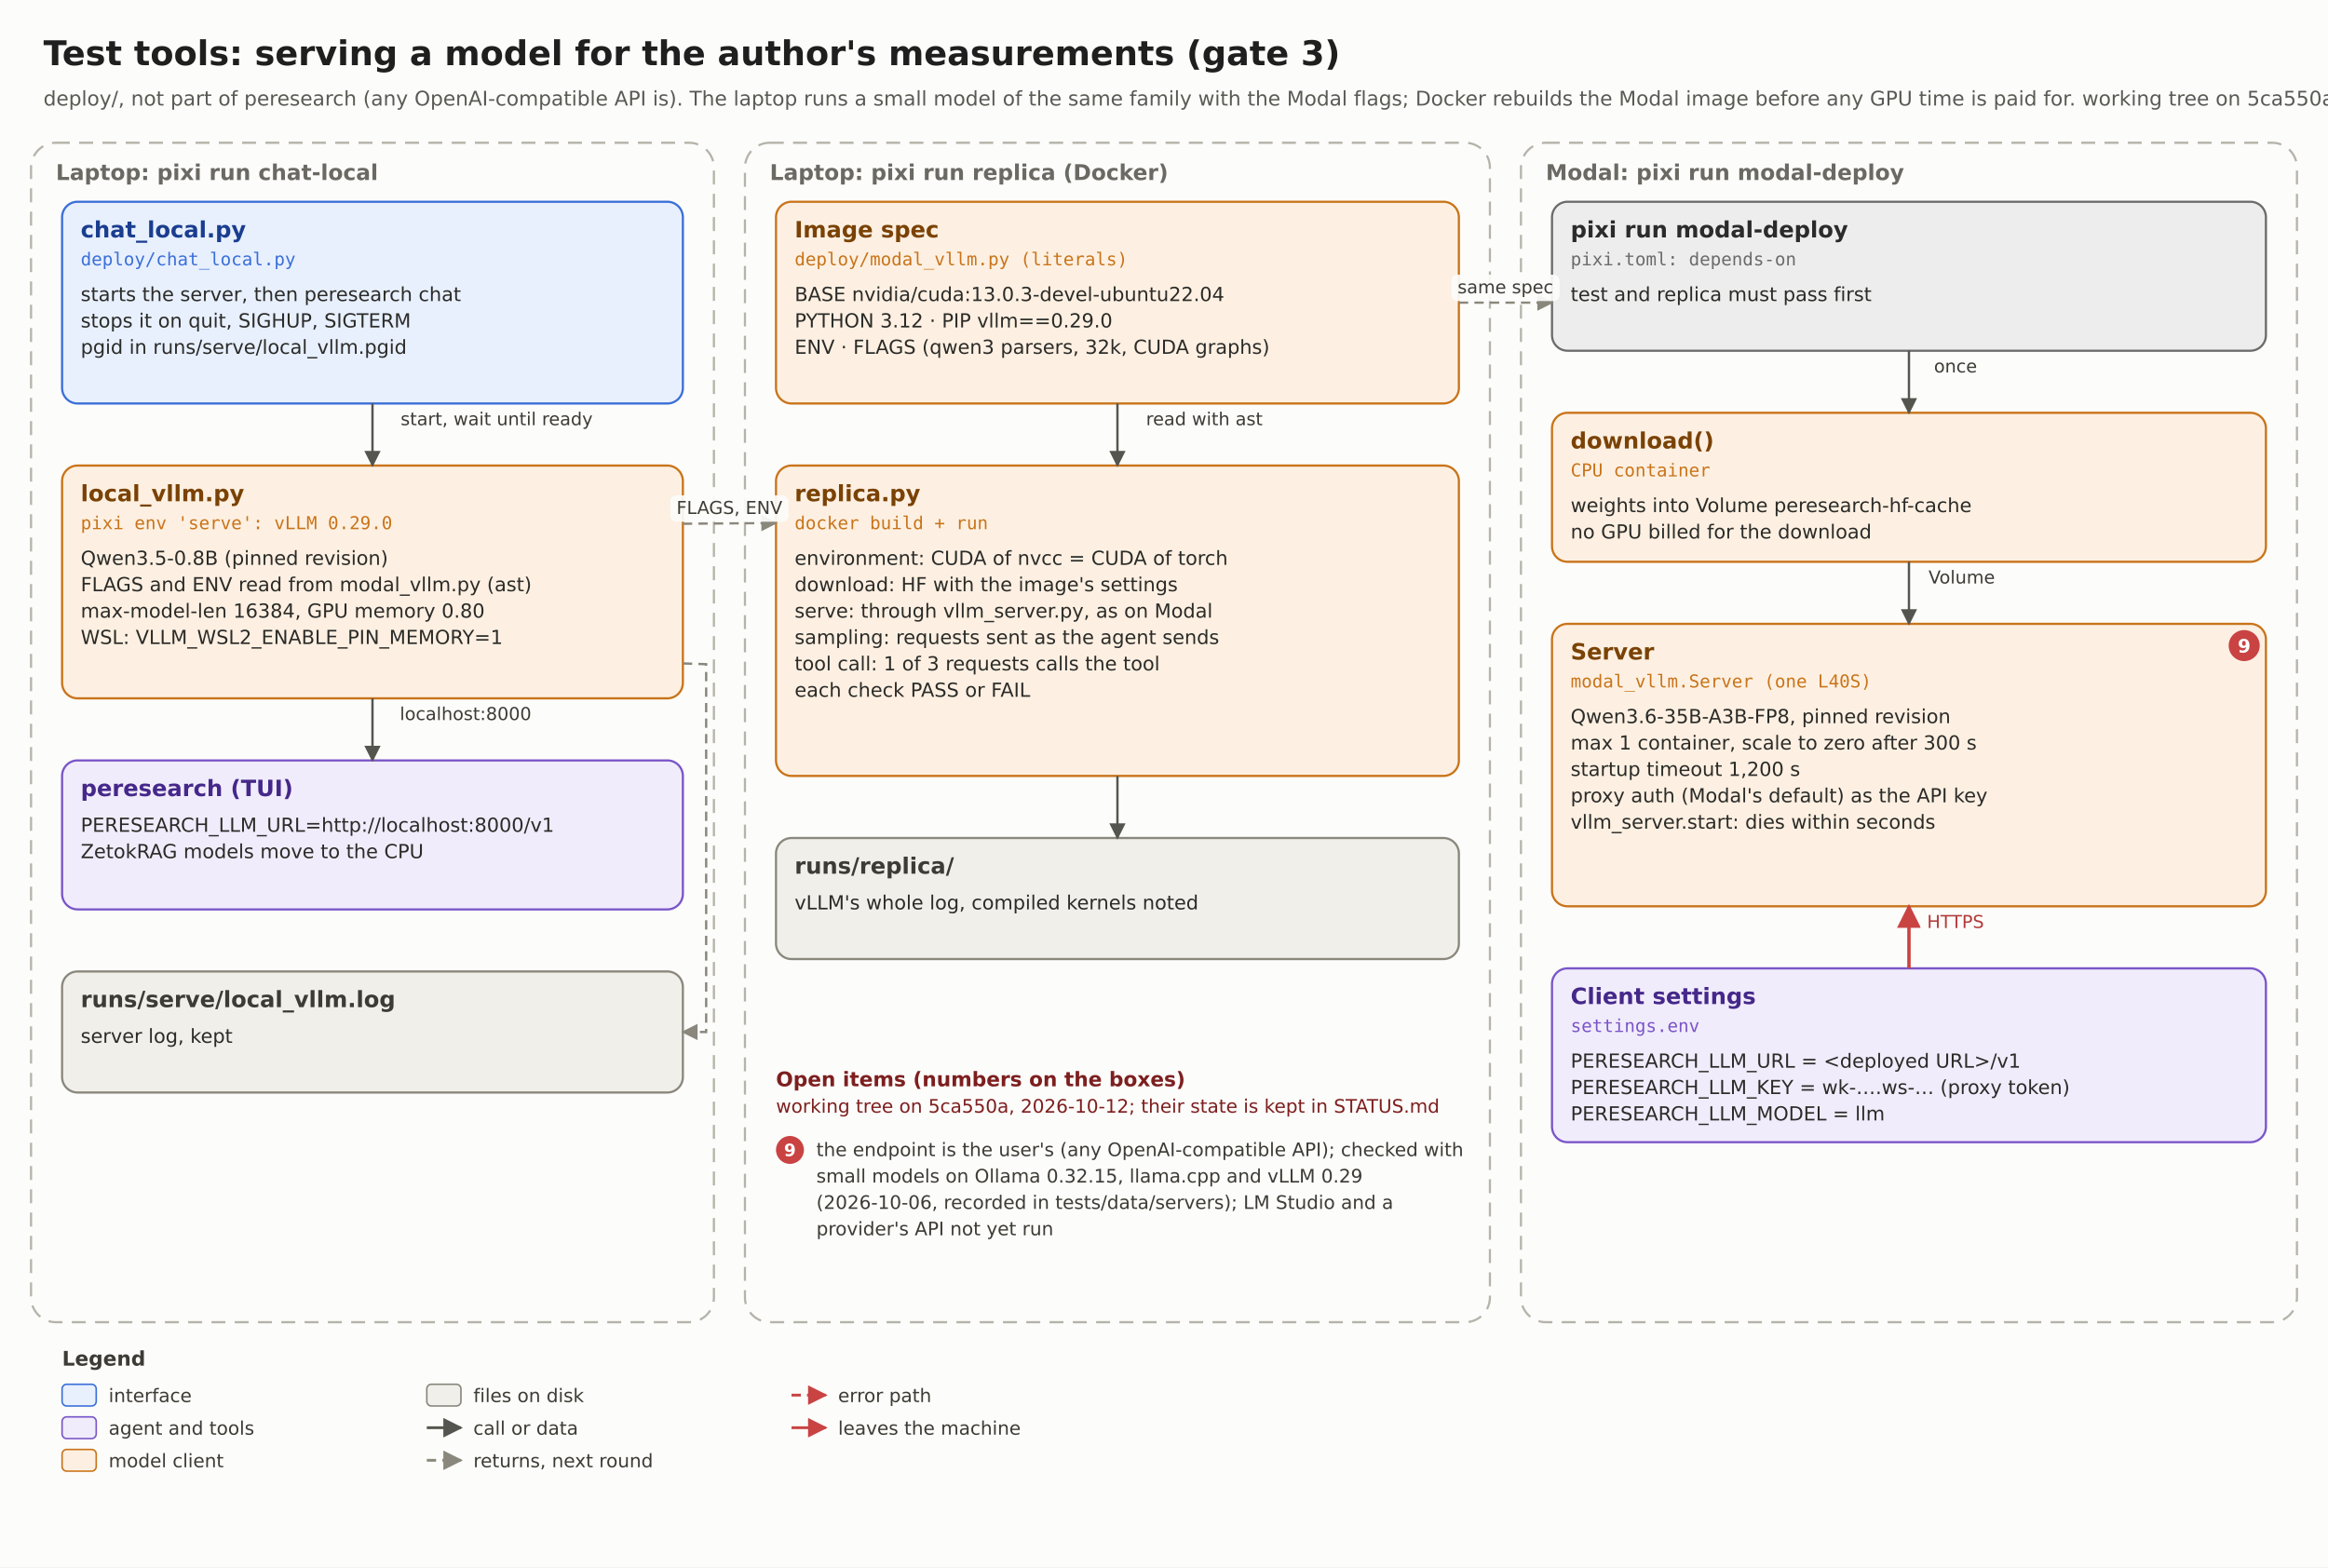
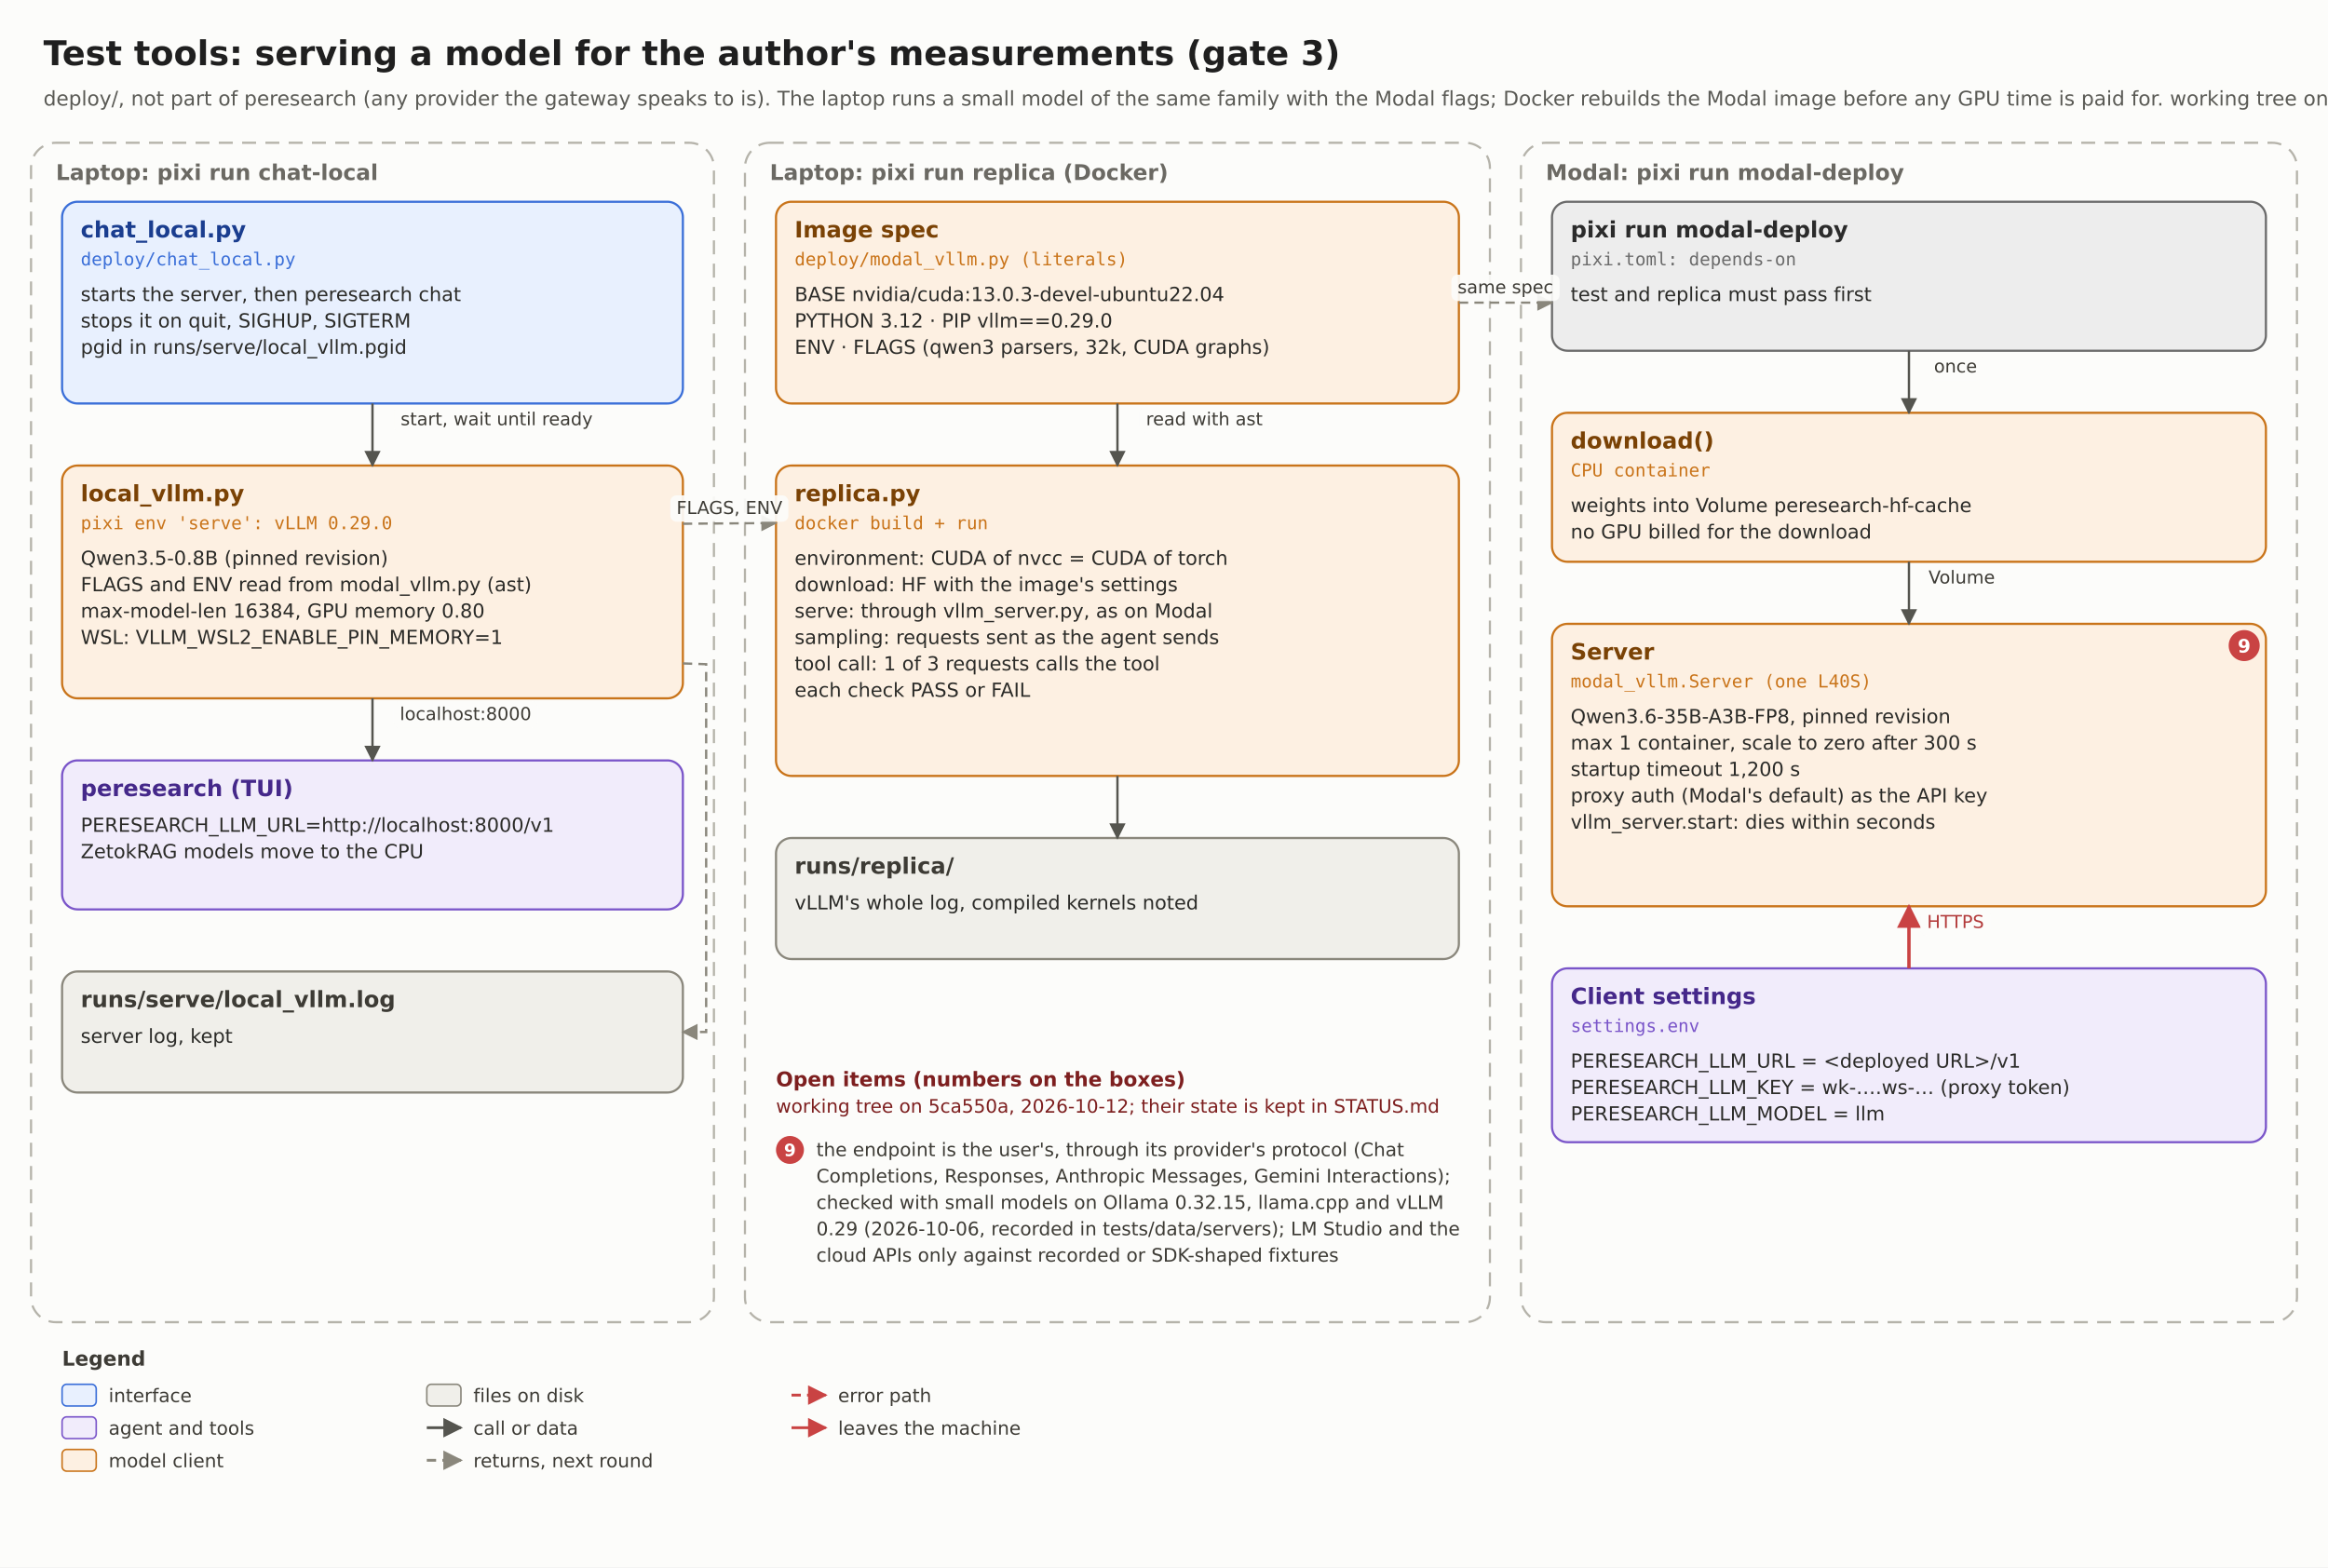
<svg xmlns="http://www.w3.org/2000/svg" width="1500" height="1010" viewBox="0 0 1500 1010">
  <defs>
    <marker id="arrow-flow" viewBox="0 0 10 10" refX="9" refY="5" markerWidth="7" markerHeight="7" orient="auto-start-reverse">
      <path d="M 0 0 L 10 5 L 0 10 z" fill="#55554F" />
    </marker>
    <marker id="arrow-back" viewBox="0 0 10 10" refX="9" refY="5" markerWidth="7" markerHeight="7" orient="auto-start-reverse">
      <path d="M 0 0 L 10 5 L 0 10 z" fill="#8A877C" />
    </marker>
    <marker id="arrow-error" viewBox="0 0 10 10" refX="9" refY="5" markerWidth="7" markerHeight="7" orient="auto-start-reverse">
      <path d="M 0 0 L 10 5 L 0 10 z" fill="#C94343" />
    </marker>
    <marker id="arrow-exit" viewBox="0 0 10 10" refX="9" refY="5" markerWidth="7" markerHeight="7" orient="auto-start-reverse">
      <path d="M 0 0 L 10 5 L 0 10 z" fill="#C94343" />
    </marker>
  </defs>
  <rect width="1500" height="1010" fill="#FCFCFA" />
  <text x="28.0" y="42.0" font-family="'DejaVu Sans', 'Segoe UI', Helvetica, Arial, sans-serif" font-size="22" font-weight="700" fill="#1F1F1F" text-anchor="start">Test tools: serving a model for the author's measurements (gate 3)</text>
-   <text x="28.0" y="68.0" font-family="'DejaVu Sans', 'Segoe UI', Helvetica, Arial, sans-serif" font-size="13" fill="#5A5A55" text-anchor="start">deploy/, not part of peresearch (any OpenAI-compatible API is). The laptop runs a small model of the same family with the Modal flags; Docker rebuilds the Modal image before any GPU time is paid for. working tree on 5ca550a, 2026-10-12.</text>
+   <text x="28.0" y="68.0" font-family="'DejaVu Sans', 'Segoe UI', Helvetica, Arial, sans-serif" font-size="13" fill="#5A5A55" text-anchor="start">deploy/, not part of peresearch (any provider the gateway speaks to is). The laptop runs a small model of the same family with the Modal flags; Docker rebuilds the Modal image before any GPU time is paid for. working tree on 5ca550a, 2026-10-12.</text>
  <rect x="20" y="92" width="440" height="760" rx="16" fill="none" stroke="#B5B3AA" stroke-width="1.4" stroke-dasharray="9 6" />
  <text x="36.0" y="116.0" font-family="'DejaVu Sans', 'Segoe UI', Helvetica, Arial, sans-serif" font-size="14" font-weight="700" fill="#6B6963" text-anchor="start">Laptop: pixi run chat-local</text>
  <rect x="480" y="92" width="480" height="760" rx="16" fill="none" stroke="#B5B3AA" stroke-width="1.4" stroke-dasharray="9 6" />
  <text x="496.0" y="116.0" font-family="'DejaVu Sans', 'Segoe UI', Helvetica, Arial, sans-serif" font-size="14" font-weight="700" fill="#6B6963" text-anchor="start">Laptop: pixi run replica (Docker)</text>
  <rect x="980" y="92" width="500" height="760" rx="16" fill="none" stroke="#B5B3AA" stroke-width="1.4" stroke-dasharray="9 6" />
  <text x="996.0" y="116.0" font-family="'DejaVu Sans', 'Segoe UI', Helvetica, Arial, sans-serif" font-size="14" font-weight="700" fill="#6B6963" text-anchor="start">Modal: pixi run modal-deploy</text>
  <rect x="40" y="130" width="400" height="130" rx="10" fill="#E8F0FE" stroke="#3B6FD8" stroke-width="1.4" />
  <text x="52.0" y="153.0" font-family="'DejaVu Sans', 'Segoe UI', Helvetica, Arial, sans-serif" font-size="14.5" font-weight="700" fill="#1A3D8F" text-anchor="start">chat_local.py</text>
  <text x="52.0" y="171.0" font-family="'DejaVu Sans Mono', Consolas, Menlo, monospace" font-size="11.5" fill="#3B6FD8" text-anchor="start">deploy/chat_local.py</text>
  <text x="52.0" y="194.0" font-family="'DejaVu Sans', 'Segoe UI', Helvetica, Arial, sans-serif" font-size="12.5" fill="#2B2B28" text-anchor="start">starts the server, then peresearch chat</text>
  <text x="52.0" y="211.0" font-family="'DejaVu Sans', 'Segoe UI', Helvetica, Arial, sans-serif" font-size="12.5" fill="#2B2B28" text-anchor="start">stops it on quit, SIGHUP, SIGTERM</text>
  <text x="52.0" y="228.0" font-family="'DejaVu Sans', 'Segoe UI', Helvetica, Arial, sans-serif" font-size="12.5" fill="#2B2B28" text-anchor="start">pgid in runs/serve/local_vllm.pgid</text>
  <rect x="40" y="300" width="400" height="150" rx="10" fill="#FDF0E2" stroke="#C9741A" stroke-width="1.4" />
  <text x="52.0" y="323.0" font-family="'DejaVu Sans', 'Segoe UI', Helvetica, Arial, sans-serif" font-size="14.5" font-weight="700" fill="#7A4205" text-anchor="start">local_vllm.py</text>
  <text x="52.0" y="341.0" font-family="'DejaVu Sans Mono', Consolas, Menlo, monospace" font-size="11.5" fill="#C9741A" text-anchor="start">pixi env 'serve': vLLM 0.29.0</text>
  <text x="52.0" y="364.0" font-family="'DejaVu Sans', 'Segoe UI', Helvetica, Arial, sans-serif" font-size="12.5" fill="#2B2B28" text-anchor="start">Qwen3.5-0.8B (pinned revision)</text>
  <text x="52.0" y="381.0" font-family="'DejaVu Sans', 'Segoe UI', Helvetica, Arial, sans-serif" font-size="12.5" fill="#2B2B28" text-anchor="start">FLAGS and ENV read from modal_vllm.py (ast)</text>
  <text x="52.0" y="398.0" font-family="'DejaVu Sans', 'Segoe UI', Helvetica, Arial, sans-serif" font-size="12.5" fill="#2B2B28" text-anchor="start">max-model-len 16384, GPU memory 0.80</text>
  <text x="52.0" y="415.0" font-family="'DejaVu Sans', 'Segoe UI', Helvetica, Arial, sans-serif" font-size="12.5" fill="#2B2B28" text-anchor="start">WSL: VLLM_WSL2_ENABLE_PIN_MEMORY=1</text>
  <rect x="40" y="490" width="400" height="96" rx="10" fill="#F1ECFB" stroke="#7A55C9" stroke-width="1.4" />
  <text x="52.0" y="513.0" font-family="'DejaVu Sans', 'Segoe UI', Helvetica, Arial, sans-serif" font-size="14.5" font-weight="700" fill="#45288A" text-anchor="start">peresearch (TUI)</text>
  <text x="52.0" y="536.0" font-family="'DejaVu Sans', 'Segoe UI', Helvetica, Arial, sans-serif" font-size="12.5" fill="#2B2B28" text-anchor="start">PERESEARCH_LLM_URL=http://localhost:8000/v1</text>
  <text x="52.0" y="553.0" font-family="'DejaVu Sans', 'Segoe UI', Helvetica, Arial, sans-serif" font-size="12.5" fill="#2B2B28" text-anchor="start">ZetokRAG models move to the CPU</text>
  <rect x="40" y="626" width="400" height="78" rx="10" fill="#F0EFEA" stroke="#8A877C" stroke-width="1.4" />
  <text x="52.0" y="649.0" font-family="'DejaVu Sans', 'Segoe UI', Helvetica, Arial, sans-serif" font-size="14.5" font-weight="700" fill="#3D3B35" text-anchor="start">runs/serve/local_vllm.log</text>
  <text x="52.0" y="672.0" font-family="'DejaVu Sans', 'Segoe UI', Helvetica, Arial, sans-serif" font-size="12.5" fill="#2B2B28" text-anchor="start">server log, kept</text>
  <rect x="500" y="130" width="440" height="130" rx="10" fill="#FDF0E2" stroke="#C9741A" stroke-width="1.4" />
  <text x="512.0" y="153.0" font-family="'DejaVu Sans', 'Segoe UI', Helvetica, Arial, sans-serif" font-size="14.5" font-weight="700" fill="#7A4205" text-anchor="start">Image spec</text>
  <text x="512.0" y="171.0" font-family="'DejaVu Sans Mono', Consolas, Menlo, monospace" font-size="11.5" fill="#C9741A" text-anchor="start">deploy/modal_vllm.py (literals)</text>
  <text x="512.0" y="194.0" font-family="'DejaVu Sans', 'Segoe UI', Helvetica, Arial, sans-serif" font-size="12.5" fill="#2B2B28" text-anchor="start">BASE nvidia/cuda:13.0.3-devel-ubuntu22.04</text>
  <text x="512.0" y="211.0" font-family="'DejaVu Sans', 'Segoe UI', Helvetica, Arial, sans-serif" font-size="12.5" fill="#2B2B28" text-anchor="start">PYTHON 3.12 · PIP vllm==0.29.0</text>
  <text x="512.0" y="228.0" font-family="'DejaVu Sans', 'Segoe UI', Helvetica, Arial, sans-serif" font-size="12.5" fill="#2B2B28" text-anchor="start">ENV · FLAGS (qwen3 parsers, 32k, CUDA graphs)</text>
  <rect x="500" y="300" width="440" height="200" rx="10" fill="#FDF0E2" stroke="#C9741A" stroke-width="1.4" />
  <text x="512.0" y="323.0" font-family="'DejaVu Sans', 'Segoe UI', Helvetica, Arial, sans-serif" font-size="14.5" font-weight="700" fill="#7A4205" text-anchor="start">replica.py</text>
  <text x="512.0" y="341.0" font-family="'DejaVu Sans Mono', Consolas, Menlo, monospace" font-size="11.5" fill="#C9741A" text-anchor="start">docker build + run</text>
  <text x="512.0" y="364.0" font-family="'DejaVu Sans', 'Segoe UI', Helvetica, Arial, sans-serif" font-size="12.5" fill="#2B2B28" text-anchor="start">environment: CUDA of nvcc = CUDA of torch</text>
  <text x="512.0" y="381.0" font-family="'DejaVu Sans', 'Segoe UI', Helvetica, Arial, sans-serif" font-size="12.5" fill="#2B2B28" text-anchor="start">download: HF with the image's settings</text>
  <text x="512.0" y="398.0" font-family="'DejaVu Sans', 'Segoe UI', Helvetica, Arial, sans-serif" font-size="12.5" fill="#2B2B28" text-anchor="start">serve: through vllm_server.py, as on Modal</text>
  <text x="512.0" y="415.0" font-family="'DejaVu Sans', 'Segoe UI', Helvetica, Arial, sans-serif" font-size="12.5" fill="#2B2B28" text-anchor="start">sampling: requests sent as the agent sends</text>
  <text x="512.0" y="432.0" font-family="'DejaVu Sans', 'Segoe UI', Helvetica, Arial, sans-serif" font-size="12.5" fill="#2B2B28" text-anchor="start">tool call: 1 of 3 requests calls the tool</text>
  <text x="512.0" y="449.0" font-family="'DejaVu Sans', 'Segoe UI', Helvetica, Arial, sans-serif" font-size="12.5" fill="#2B2B28" text-anchor="start">each check PASS or FAIL</text>
  <rect x="500" y="540" width="440" height="78" rx="10" fill="#F0EFEA" stroke="#8A877C" stroke-width="1.4" />
  <text x="512.0" y="563.0" font-family="'DejaVu Sans', 'Segoe UI', Helvetica, Arial, sans-serif" font-size="14.5" font-weight="700" fill="#3D3B35" text-anchor="start">runs/replica/</text>
  <text x="512.0" y="586.0" font-family="'DejaVu Sans', 'Segoe UI', Helvetica, Arial, sans-serif" font-size="12.5" fill="#2B2B28" text-anchor="start">vLLM's whole log, compiled kernels noted</text>
  <rect x="1000" y="130" width="460" height="96" rx="10" fill="#EDEDED" stroke="#6B6B6B" stroke-width="1.4" />
  <text x="1012.0" y="153.0" font-family="'DejaVu Sans', 'Segoe UI', Helvetica, Arial, sans-serif" font-size="14.5" font-weight="700" fill="#2B2B2B" text-anchor="start">pixi run modal-deploy</text>
  <text x="1012.0" y="171.0" font-family="'DejaVu Sans Mono', Consolas, Menlo, monospace" font-size="11.5" fill="#6B6B6B" text-anchor="start">pixi.toml: depends-on</text>
  <text x="1012.0" y="194.0" font-family="'DejaVu Sans', 'Segoe UI', Helvetica, Arial, sans-serif" font-size="12.5" fill="#2B2B28" text-anchor="start">test and replica must pass first</text>
  <rect x="1000" y="266" width="460" height="96" rx="10" fill="#FDF0E2" stroke="#C9741A" stroke-width="1.4" />
  <text x="1012.0" y="289.0" font-family="'DejaVu Sans', 'Segoe UI', Helvetica, Arial, sans-serif" font-size="14.5" font-weight="700" fill="#7A4205" text-anchor="start">download()</text>
  <text x="1012.0" y="307.0" font-family="'DejaVu Sans Mono', Consolas, Menlo, monospace" font-size="11.5" fill="#C9741A" text-anchor="start">CPU container</text>
  <text x="1012.0" y="330.0" font-family="'DejaVu Sans', 'Segoe UI', Helvetica, Arial, sans-serif" font-size="12.5" fill="#2B2B28" text-anchor="start">weights into Volume peresearch-hf-cache</text>
  <text x="1012.0" y="347.0" font-family="'DejaVu Sans', 'Segoe UI', Helvetica, Arial, sans-serif" font-size="12.5" fill="#2B2B28" text-anchor="start">no GPU billed for the download</text>
  <rect x="1000" y="402" width="460" height="182" rx="10" fill="#FDF0E2" stroke="#C9741A" stroke-width="1.4" />
  <text x="1012.0" y="425.0" font-family="'DejaVu Sans', 'Segoe UI', Helvetica, Arial, sans-serif" font-size="14.5" font-weight="700" fill="#7A4205" text-anchor="start">Server</text>
  <text x="1012.0" y="443.0" font-family="'DejaVu Sans Mono', Consolas, Menlo, monospace" font-size="11.5" fill="#C9741A" text-anchor="start">modal_vllm.Server (one L40S)</text>
  <text x="1012.0" y="466.0" font-family="'DejaVu Sans', 'Segoe UI', Helvetica, Arial, sans-serif" font-size="12.5" fill="#2B2B28" text-anchor="start">Qwen3.6-35B-A3B-FP8, pinned revision</text>
  <text x="1012.0" y="483.0" font-family="'DejaVu Sans', 'Segoe UI', Helvetica, Arial, sans-serif" font-size="12.5" fill="#2B2B28" text-anchor="start">max 1 container, scale to zero after 300 s</text>
  <text x="1012.0" y="500.0" font-family="'DejaVu Sans', 'Segoe UI', Helvetica, Arial, sans-serif" font-size="12.5" fill="#2B2B28" text-anchor="start">startup timeout 1,200 s</text>
  <text x="1012.0" y="517.0" font-family="'DejaVu Sans', 'Segoe UI', Helvetica, Arial, sans-serif" font-size="12.5" fill="#2B2B28" text-anchor="start">proxy auth (Modal's default) as the API key</text>
  <text x="1012.0" y="534.0" font-family="'DejaVu Sans', 'Segoe UI', Helvetica, Arial, sans-serif" font-size="12.5" fill="#2B2B28" text-anchor="start">vllm_server.start: dies within seconds</text>
  <rect x="1000" y="624" width="460" height="112" rx="10" fill="#F1ECFB" stroke="#7A55C9" stroke-width="1.4" />
  <text x="1012.0" y="647.0" font-family="'DejaVu Sans', 'Segoe UI', Helvetica, Arial, sans-serif" font-size="14.5" font-weight="700" fill="#45288A" text-anchor="start">Client settings</text>
  <text x="1012.0" y="665.0" font-family="'DejaVu Sans Mono', Consolas, Menlo, monospace" font-size="11.5" fill="#7A55C9" text-anchor="start">settings.env</text>
  <text x="1012.0" y="688.0" font-family="'DejaVu Sans', 'Segoe UI', Helvetica, Arial, sans-serif" font-size="12.5" fill="#2B2B28" text-anchor="start">PERESEARCH_LLM_URL = &lt;deployed URL&gt;/v1</text>
  <text x="1012.0" y="705.0" font-family="'DejaVu Sans', 'Segoe UI', Helvetica, Arial, sans-serif" font-size="12.5" fill="#2B2B28" text-anchor="start">PERESEARCH_LLM_KEY = wk-….ws-… (proxy token)</text>
  <text x="1012.0" y="722.0" font-family="'DejaVu Sans', 'Segoe UI', Helvetica, Arial, sans-serif" font-size="12.5" fill="#2B2B28" text-anchor="start">PERESEARCH_LLM_MODEL = llm</text>
  <path d="M 240.0 260.0 L 240.0 300.0" fill="none" stroke="#55554F" stroke-width="1.5" marker-end="url(#arrow-flow)" />
  <path d="M 240.0 450.0 L 240.0 490.0" fill="none" stroke="#55554F" stroke-width="1.5" marker-end="url(#arrow-flow)" />
  <path d="M 440.0 427.5 L 455.0 428.0 L 455.0 665.0 L 440.0 665.0" fill="none" stroke="#8A877C" stroke-width="1.5" stroke-dasharray="6 4" marker-end="url(#arrow-back)" />
  <path d="M 720.0 260.0 L 720.0 300.0" fill="none" stroke="#55554F" stroke-width="1.5" marker-end="url(#arrow-flow)" />
  <path d="M 720.0 500.0 L 720.0 540.0" fill="none" stroke="#55554F" stroke-width="1.5" marker-end="url(#arrow-flow)" />
  <path d="M 440.0 337.5 L 500.0 337.0" fill="none" stroke="#8A877C" stroke-width="1.5" stroke-dasharray="6 4" marker-end="url(#arrow-back)" />
  <path d="M 1230.0 226.0 L 1230.0 266.0" fill="none" stroke="#55554F" stroke-width="1.5" marker-end="url(#arrow-flow)" />
  <path d="M 1230.0 362.0 L 1230.0 402.0" fill="none" stroke="#55554F" stroke-width="1.5" marker-end="url(#arrow-flow)" />
  <path d="M 1230.0 624.0 L 1230.0 584.0" fill="none" stroke="#C94343" stroke-width="2.2" marker-end="url(#arrow-exit)" />
  <path d="M 940.0 195.0 L 1000.0 195.0" fill="none" stroke="#8A877C" stroke-width="1.5" stroke-dasharray="6 4" marker-end="url(#arrow-back)" />
  <text x="40.0" y="880.0" font-family="'DejaVu Sans', 'Segoe UI', Helvetica, Arial, sans-serif" font-size="13" font-weight="700" fill="#3D3B35" text-anchor="start">Legend</text>
  <rect x="40" y="892" width="22" height="14" rx="3" fill="#E8F0FE" stroke="#3B6FD8" />
  <text x="70.0" y="903.5" font-family="'DejaVu Sans', 'Segoe UI', Helvetica, Arial, sans-serif" font-size="12" fill="#3D3B35" text-anchor="start">interface</text>
  <rect x="40" y="913" width="22" height="14" rx="3" fill="#F1ECFB" stroke="#7A55C9" />
  <text x="70.0" y="924.5" font-family="'DejaVu Sans', 'Segoe UI', Helvetica, Arial, sans-serif" font-size="12" fill="#3D3B35" text-anchor="start">agent and tools</text>
  <rect x="40" y="934" width="22" height="14" rx="3" fill="#FDF0E2" stroke="#C9741A" />
  <text x="70.0" y="945.5" font-family="'DejaVu Sans', 'Segoe UI', Helvetica, Arial, sans-serif" font-size="12" fill="#3D3B35" text-anchor="start">model client</text>
  <rect x="275" y="892" width="22" height="14" rx="3" fill="#F0EFEA" stroke="#8A877C" />
  <text x="305.0" y="903.5" font-family="'DejaVu Sans', 'Segoe UI', Helvetica, Arial, sans-serif" font-size="12" fill="#3D3B35" text-anchor="start">files on disk</text>
  <path d="M 275 920 L 297 920" stroke="#55554F" stroke-width="1.8" marker-end="url(#arrow-flow)" />
  <text x="305.0" y="924.5" font-family="'DejaVu Sans', 'Segoe UI', Helvetica, Arial, sans-serif" font-size="12" fill="#3D3B35" text-anchor="start">call or data</text>
  <path d="M 275 941 L 297 941" stroke="#8A877C" stroke-width="1.8" stroke-dasharray="6 4" marker-end="url(#arrow-back)" />
  <text x="305.0" y="945.5" font-family="'DejaVu Sans', 'Segoe UI', Helvetica, Arial, sans-serif" font-size="12" fill="#3D3B35" text-anchor="start">returns, next round</text>
  <path d="M 510 899 L 532 899" stroke="#C94343" stroke-width="1.8" stroke-dasharray="6 4" marker-end="url(#arrow-error)" />
  <text x="540.0" y="903.5" font-family="'DejaVu Sans', 'Segoe UI', Helvetica, Arial, sans-serif" font-size="12" fill="#3D3B35" text-anchor="start">error path</text>
  <path d="M 510 920 L 532 920" stroke="#C94343" stroke-width="1.8" marker-end="url(#arrow-exit)" />
  <text x="540.0" y="924.5" font-family="'DejaVu Sans', 'Segoe UI', Helvetica, Arial, sans-serif" font-size="12" fill="#3D3B35" text-anchor="start">leaves the machine</text>
  <text x="500.0" y="700.0" font-family="'DejaVu Sans', 'Segoe UI', Helvetica, Arial, sans-serif" font-size="13" font-weight="700" fill="#7D1F1F" text-anchor="start">Open items (numbers on the boxes)</text>
  <text x="500.0" y="717.0" font-family="'DejaVu Sans', 'Segoe UI', Helvetica, Arial, sans-serif" font-size="12" fill="#7D1F1F" text-anchor="start">working tree on 5ca550a, 2026-10-12; their state is kept in STATUS.md</text>
  <circle cx="509" cy="741" r="9" fill="#C94343" />
  <text x="509.0" y="745.0" font-family="'DejaVu Sans', 'Segoe UI', Helvetica, Arial, sans-serif" font-size="11" font-weight="700" fill="#FFFFFF" text-anchor="middle">9</text>
-   <text x="526.0" y="745.0" font-family="'DejaVu Sans', 'Segoe UI', Helvetica, Arial, sans-serif" font-size="12" fill="#3D3B35" text-anchor="start">the endpoint is the user's (any OpenAI-compatible API); checked with</text>
-   <text x="526.0" y="762.0" font-family="'DejaVu Sans', 'Segoe UI', Helvetica, Arial, sans-serif" font-size="12" fill="#3D3B35" text-anchor="start">small models on Ollama 0.32.15, llama.cpp and vLLM 0.29</text>
-   <text x="526.0" y="779.0" font-family="'DejaVu Sans', 'Segoe UI', Helvetica, Arial, sans-serif" font-size="12" fill="#3D3B35" text-anchor="start">(2026-10-06, recorded in tests/data/servers); LM Studio and a</text>
-   <text x="526.0" y="796.0" font-family="'DejaVu Sans', 'Segoe UI', Helvetica, Arial, sans-serif" font-size="12" fill="#3D3B35" text-anchor="start">provider's API not yet run</text>
+   <text x="526.0" y="745.0" font-family="'DejaVu Sans', 'Segoe UI', Helvetica, Arial, sans-serif" font-size="12" fill="#3D3B35" text-anchor="start">the endpoint is the user's, through its provider's protocol (Chat</text>
+   <text x="526.0" y="762.0" font-family="'DejaVu Sans', 'Segoe UI', Helvetica, Arial, sans-serif" font-size="12" fill="#3D3B35" text-anchor="start">Completions, Responses, Anthropic Messages, Gemini Interactions);</text>
+   <text x="526.0" y="779.0" font-family="'DejaVu Sans', 'Segoe UI', Helvetica, Arial, sans-serif" font-size="12" fill="#3D3B35" text-anchor="start">checked with small models on Ollama 0.32.15, llama.cpp and vLLM</text>
+   <text x="526.0" y="796.0" font-family="'DejaVu Sans', 'Segoe UI', Helvetica, Arial, sans-serif" font-size="12" fill="#3D3B35" text-anchor="start">0.29 (2026-10-06, recorded in tests/data/servers); LM Studio and the</text>
+   <text x="526.0" y="813.0" font-family="'DejaVu Sans', 'Segoe UI', Helvetica, Arial, sans-serif" font-size="12" fill="#3D3B35" text-anchor="start">cloud APIs only against recorded or SDK-shaped fixtures</text>
  <circle cx="1446" cy="416" r="10" fill="#C94343" />
  <text x="1446.0" y="420.5" font-family="'DejaVu Sans', 'Segoe UI', Helvetica, Arial, sans-serif" font-size="12" font-weight="700" fill="#FFFFFF" text-anchor="middle">9</text>
  <rect x="254.0" y="262.0" width="132.0" height="17" rx="4" fill="#FCFCFA" fill-opacity="0.92" />
  <text x="320.0" y="274.0" font-family="'DejaVu Sans', 'Segoe UI', Helvetica, Arial, sans-serif" font-size="11.5" fill="#3D3B35" text-anchor="middle">start, wait until ready</text>
  <rect x="253.6" y="452.0" width="92.8" height="17" rx="4" fill="#FCFCFA" fill-opacity="0.92" />
  <text x="300.0" y="464.0" font-family="'DejaVu Sans', 'Segoe UI', Helvetica, Arial, sans-serif" font-size="11.5" fill="#3D3B35" text-anchor="middle">localhost:8000</text>
  <rect x="734.3" y="262.0" width="83.4" height="17" rx="4" fill="#FCFCFA" fill-opacity="0.92" />
  <text x="776.0" y="274.0" font-family="'DejaVu Sans', 'Segoe UI', Helvetica, Arial, sans-serif" font-size="11.5" fill="#3D3B35" text-anchor="middle">read with ast</text>
  <rect x="431.9" y="319.2" width="76.1" height="17" rx="4" fill="#FCFCFA" fill-opacity="0.92" />
  <text x="470.0" y="331.2" font-family="'DejaVu Sans', 'Segoe UI', Helvetica, Arial, sans-serif" font-size="11.5" fill="#3D3B35" text-anchor="middle">FLAGS, ENV</text>
  <rect x="1242.1" y="228.0" width="35.7" height="17" rx="4" fill="#FCFCFA" fill-opacity="0.92" />
  <text x="1260.0" y="240.0" font-family="'DejaVu Sans', 'Segoe UI', Helvetica, Arial, sans-serif" font-size="11.5" fill="#3D3B35" text-anchor="middle">once</text>
  <rect x="1238.2" y="364.0" width="51.7" height="17" rx="4" fill="#FCFCFA" fill-opacity="0.92" />
  <text x="1264.0" y="376.0" font-family="'DejaVu Sans', 'Segoe UI', Helvetica, Arial, sans-serif" font-size="11.5" fill="#3D3B35" text-anchor="middle">Volume</text>
  <rect x="1237.5" y="586.0" width="44.9" height="17" rx="4" fill="#FCFCFA" fill-opacity="0.92" />
  <text x="1260.0" y="598.0" font-family="'DejaVu Sans', 'Segoe UI', Helvetica, Arial, sans-serif" font-size="11.5" fill="#B23A3A" text-anchor="middle">HTTPS</text>
  <rect x="935.2" y="177.0" width="69.7" height="17" rx="4" fill="#FCFCFA" fill-opacity="0.92" />
  <text x="970.0" y="189.0" font-family="'DejaVu Sans', 'Segoe UI', Helvetica, Arial, sans-serif" font-size="11.5" fill="#3D3B35" text-anchor="middle">same spec</text>
</svg>
